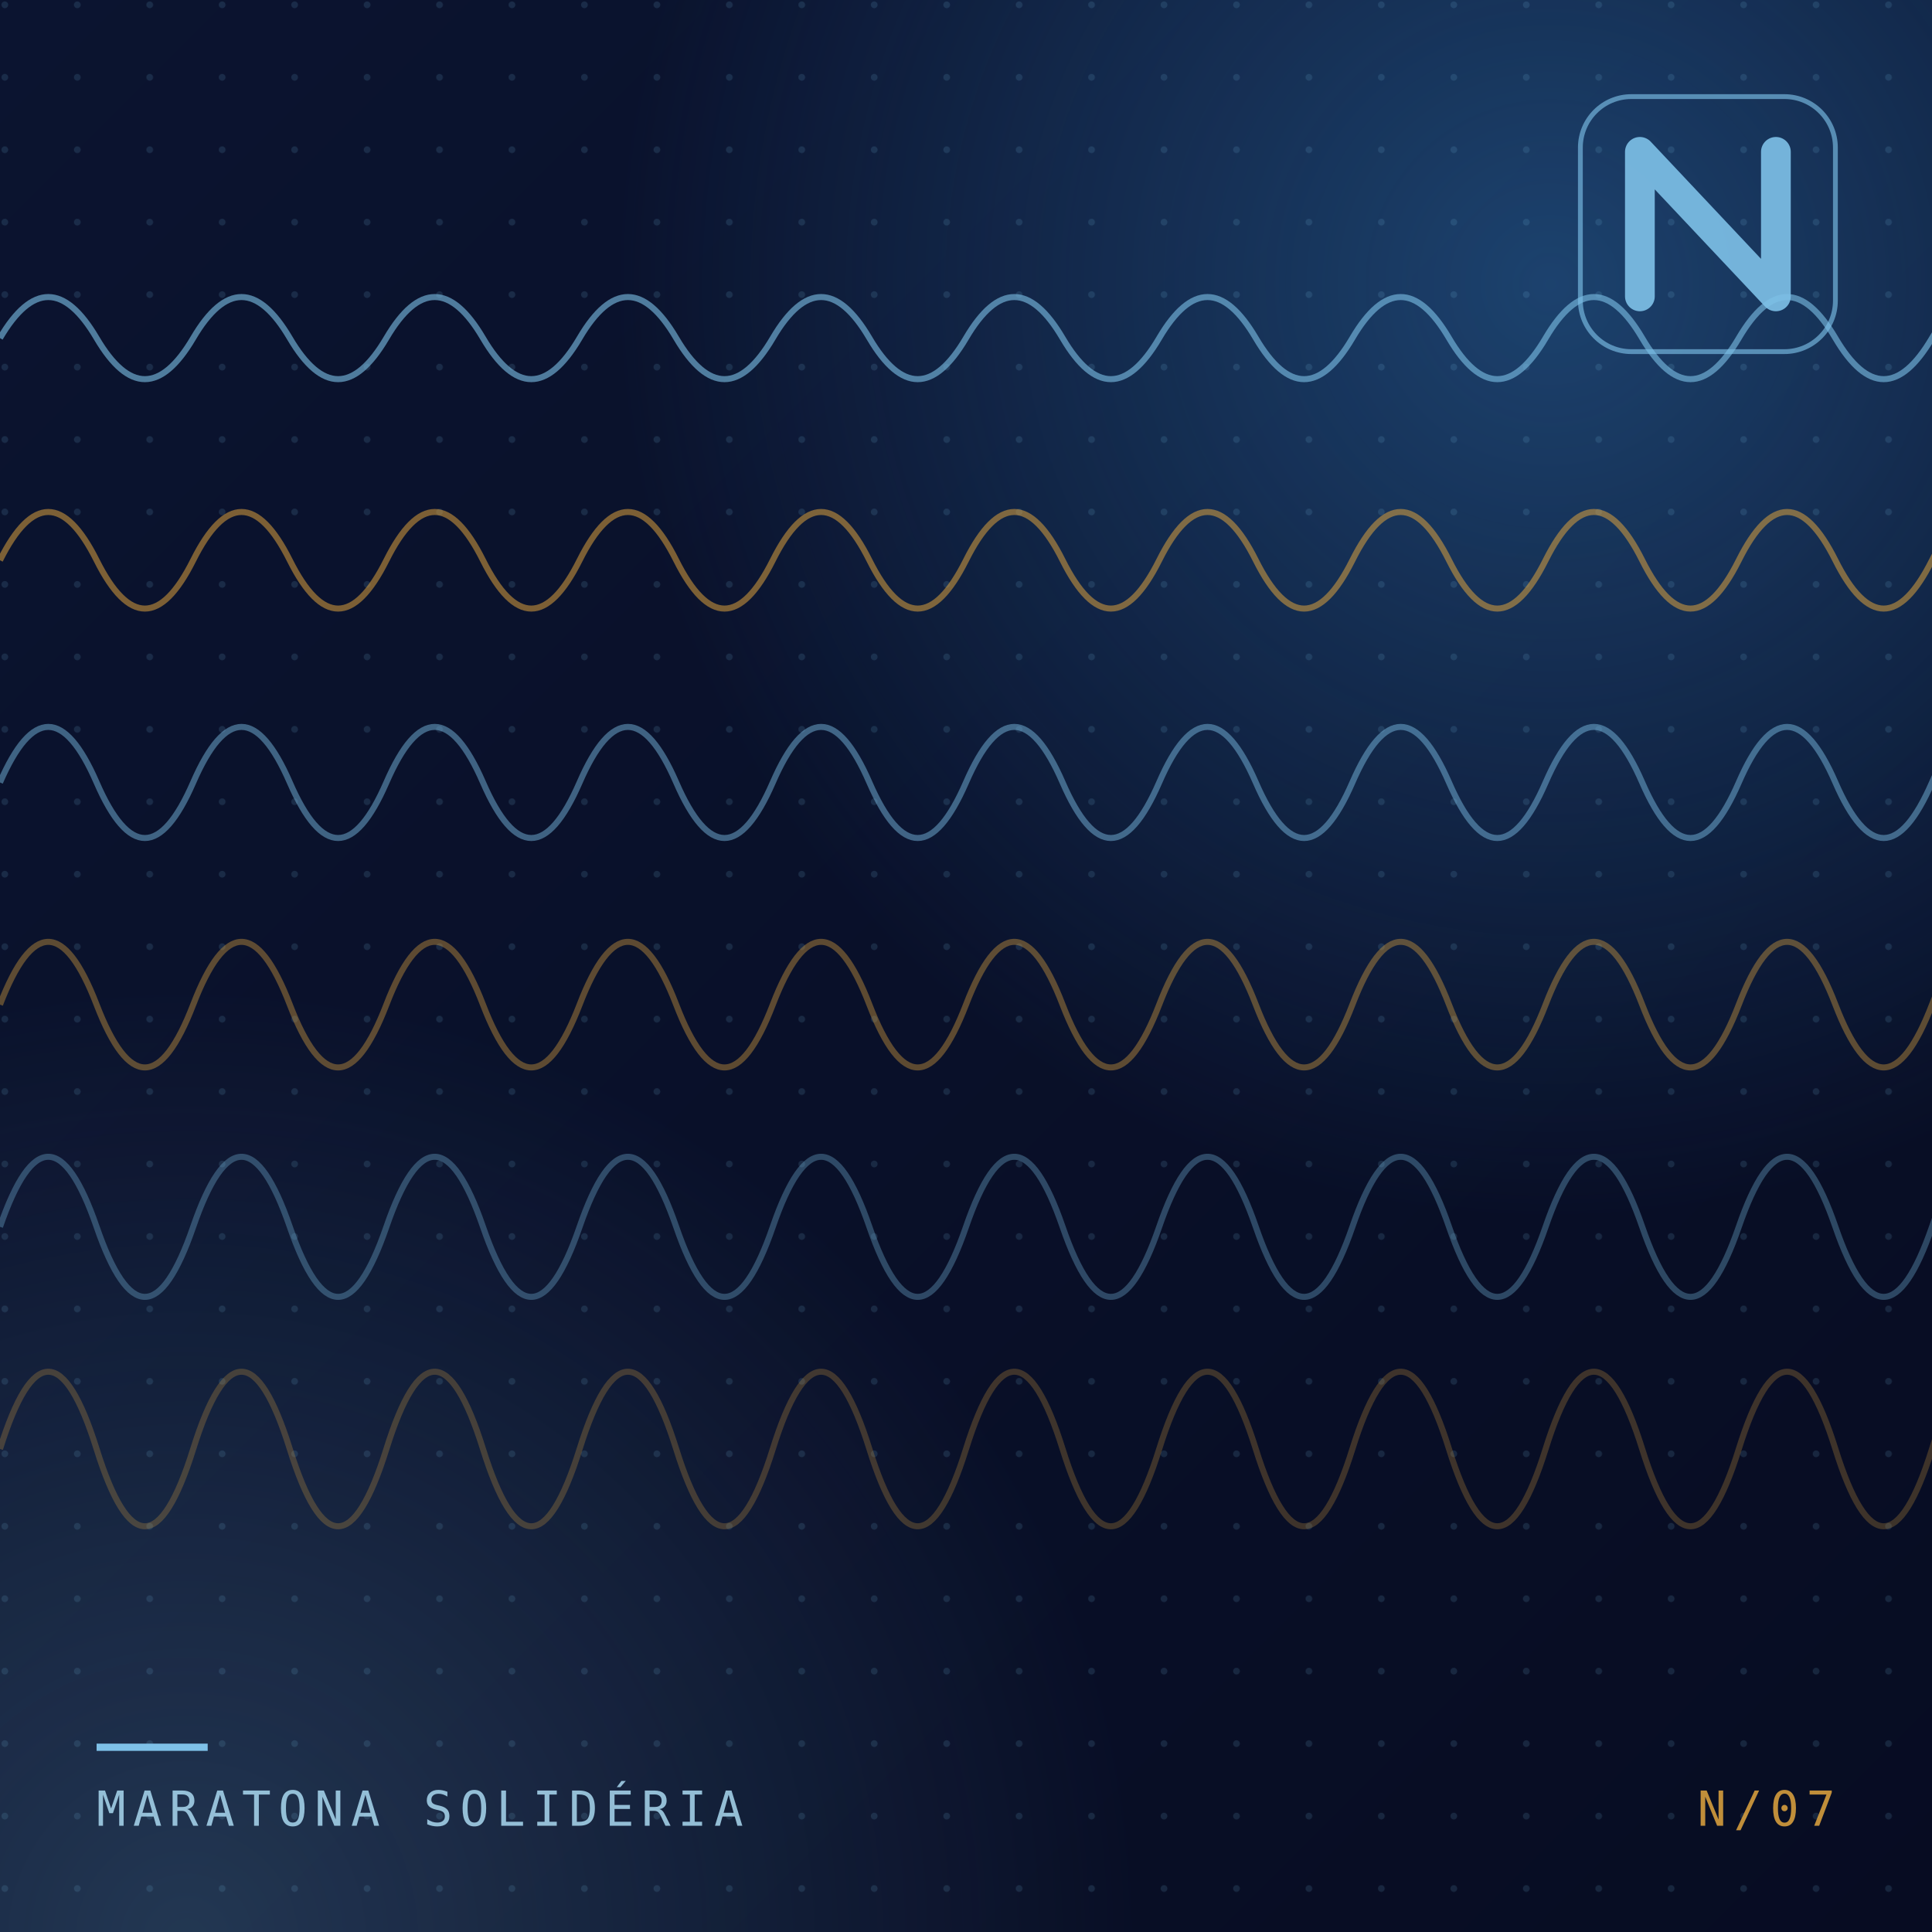
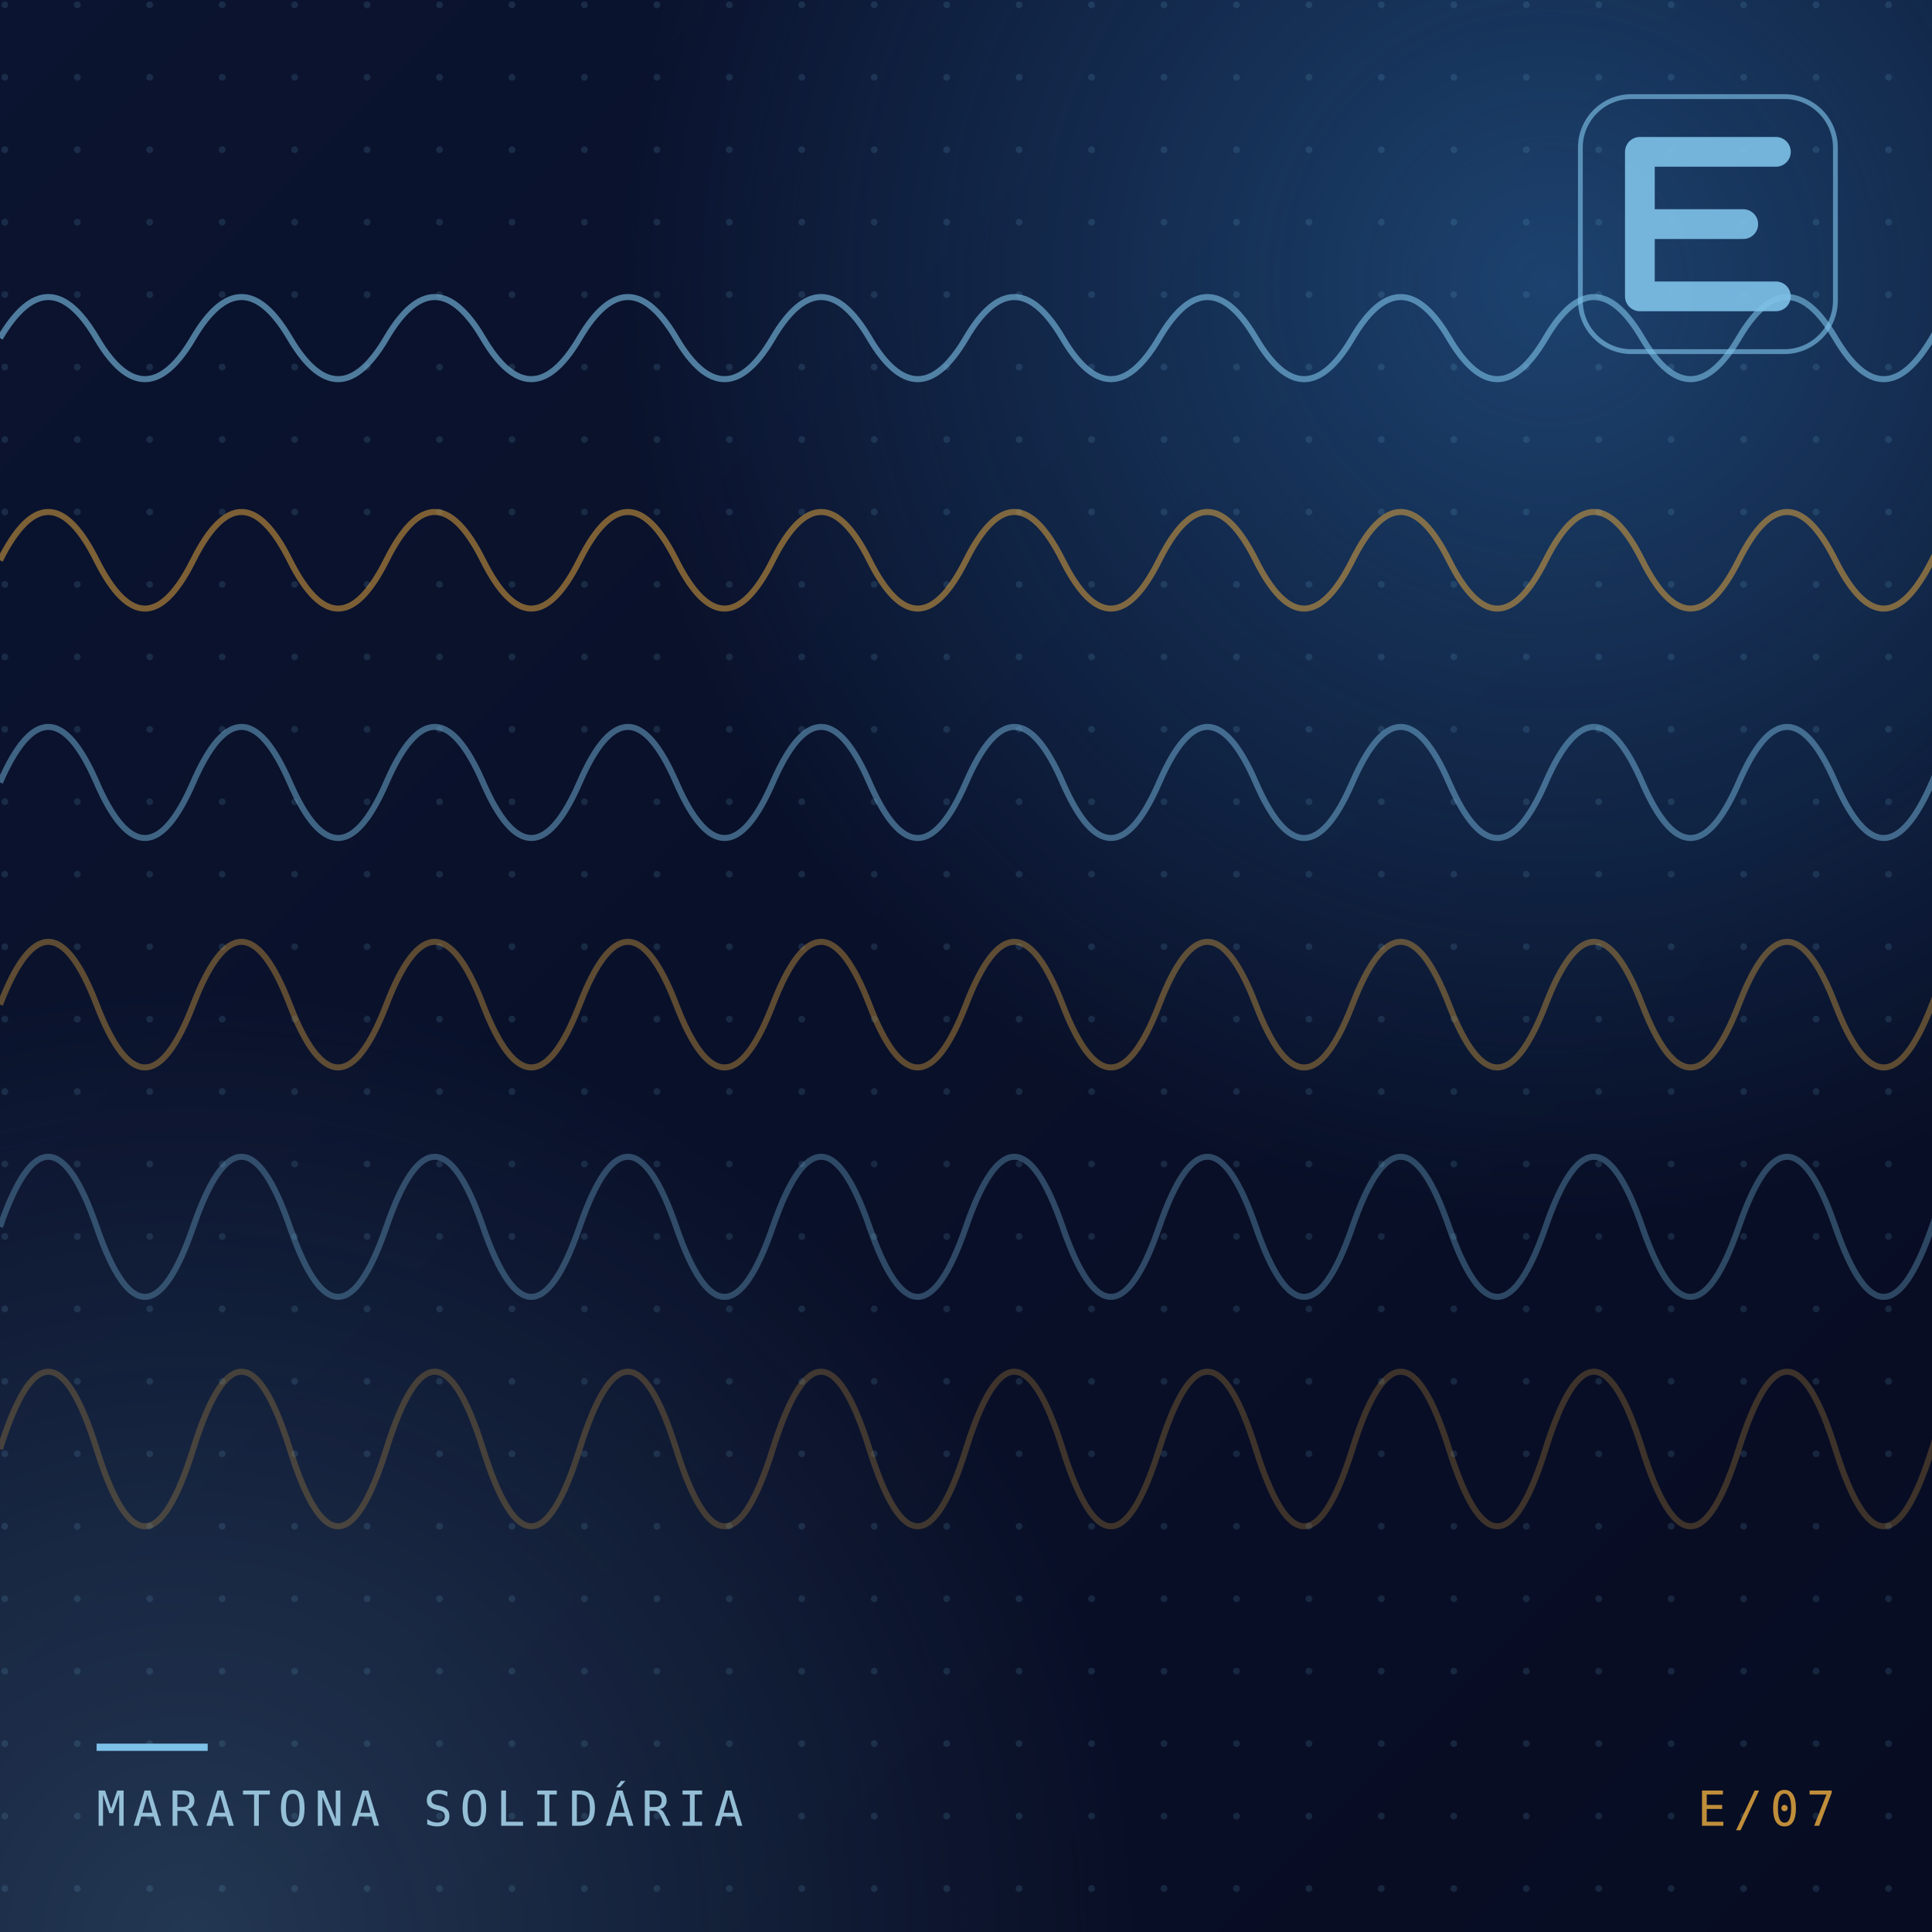
- <svg xmlns="http://www.w3.org/2000/svg" viewBox="0 0 800 800" width="800" height="800" role="img" aria-label="maratona solidéria">
+ <svg xmlns="http://www.w3.org/2000/svg" viewBox="0 0 800 800" width="800" height="800" role="img" aria-label="maratona solidária">
  <defs>
    <linearGradient id="bg6" x1="0" y1="0" x2="1" y2="1">
      <stop offset="0" stop-color="#0b1430" />
      <stop offset="1" stop-color="#070c22" />
    </linearGradient>
    <radialGradient id="glow6" cx="0.8" cy="0.15" r="0.8">
      <stop offset="0" stop-color="#2c6ba6" stop-opacity="0.55" />
      <stop offset="0.6" stop-color="#2c6ba6" stop-opacity="0" />
    </radialGradient>
    <radialGradient id="glow26" cx="0.1" cy="1" r="0.7">
      <stop offset="0" stop-color="#7ec1e8" stop-opacity="0.22" />
      <stop offset="0.7" stop-color="#7ec1e8" stop-opacity="0" />
    </radialGradient>
    <pattern id="dots6" width="30" height="30" patternUnits="userSpaceOnUse">
      <circle cx="2" cy="2" r="1.4" fill="#7ec1e8" fill-opacity="0.14" />
    </pattern>
  </defs>
  <rect width="800" height="800" fill="url(#bg6)" />
  <rect width="800" height="800" fill="url(#glow6)" />
  <rect width="800" height="800" fill="url(#glow26)" />
  <rect width="800" height="800" fill="url(#dots6)" />
  <path d="M 0 140 Q 20 106 40 140 Q 60 174 80 140 Q 100 106 120 140 Q 140 174 160 140 Q 180 106 200 140 Q 220 174 240 140 Q 260 106 280 140 Q 300 174 320 140 Q 340 106 360 140 Q 380 174 400 140 Q 420 106 440 140 Q 460 174 480 140 Q 500 106 520 140 Q 540 174 560 140 Q 580 106 600 140 Q 620 174 640 140 Q 660 106 680 140 Q 700 174 720 140 Q 740 106 760 140 Q 780 174 800 140 Q 820 106 840 140" fill="none" stroke="#7ec1e8" stroke-width="2.5" stroke-opacity="0.6" />
  <path d="M 0 232 Q 20 192 40 232 Q 60 272 80 232 Q 100 192 120 232 Q 140 272 160 232 Q 180 192 200 232 Q 220 272 240 232 Q 260 192 280 232 Q 300 272 320 232 Q 340 192 360 232 Q 380 272 400 232 Q 420 192 440 232 Q 460 272 480 232 Q 500 192 520 232 Q 540 272 560 232 Q 580 192 600 232 Q 620 272 640 232 Q 660 192 680 232 Q 700 272 720 232 Q 740 192 760 232 Q 780 272 800 232 Q 820 192 840 232" fill="none" stroke="#e0a53e" stroke-width="2.5" stroke-opacity="0.53" />
  <path d="M 0 324 Q 20 278 40 324 Q 60 370 80 324 Q 100 278 120 324 Q 140 370 160 324 Q 180 278 200 324 Q 220 370 240 324 Q 260 278 280 324 Q 300 370 320 324 Q 340 278 360 324 Q 380 370 400 324 Q 420 278 440 324 Q 460 370 480 324 Q 500 278 520 324 Q 540 370 560 324 Q 580 278 600 324 Q 620 370 640 324 Q 660 278 680 324 Q 700 370 720 324 Q 740 278 760 324 Q 780 370 800 324 Q 820 278 840 324" fill="none" stroke="#7ec1e8" stroke-width="2.5" stroke-opacity="0.46" />
  <path d="M 0 416 Q 20 364 40 416 Q 60 468 80 416 Q 100 364 120 416 Q 140 468 160 416 Q 180 364 200 416 Q 220 468 240 416 Q 260 364 280 416 Q 300 468 320 416 Q 340 364 360 416 Q 380 468 400 416 Q 420 364 440 416 Q 460 468 480 416 Q 500 364 520 416 Q 540 468 560 416 Q 580 364 600 416 Q 620 468 640 416 Q 660 364 680 416 Q 700 468 720 416 Q 740 364 760 416 Q 780 468 800 416 Q 820 364 840 416" fill="none" stroke="#e0a53e" stroke-width="2.5" stroke-opacity="0.39" />
  <path d="M 0 508 Q 20 450 40 508 Q 60 566 80 508 Q 100 450 120 508 Q 140 566 160 508 Q 180 450 200 508 Q 220 566 240 508 Q 260 450 280 508 Q 300 566 320 508 Q 340 450 360 508 Q 380 566 400 508 Q 420 450 440 508 Q 460 566 480 508 Q 500 450 520 508 Q 540 566 560 508 Q 580 450 600 508 Q 620 566 640 508 Q 660 450 680 508 Q 700 566 720 508 Q 740 450 760 508 Q 780 566 800 508 Q 820 450 840 508" fill="none" stroke="#7ec1e8" stroke-width="2.5" stroke-opacity="0.32" />
  <path d="M 0 600 Q 20 536 40 600 Q 60 664 80 600 Q 100 536 120 600 Q 140 664 160 600 Q 180 536 200 600 Q 220 664 240 600 Q 260 536 280 600 Q 300 664 320 600 Q 340 536 360 600 Q 380 664 400 600 Q 420 536 440 600 Q 460 664 480 600 Q 500 536 520 600 Q 540 664 560 600 Q 580 536 600 600 Q 620 664 640 600 Q 660 536 680 600 Q 700 664 720 600 Q 740 536 760 600 Q 780 664 800 600 Q 820 536 840 600" fill="none" stroke="#e0a53e" stroke-width="2.5" stroke-opacity="0.25" />
  <g transform="translate(654.4,40)" opacity="0.9">
    <rect width="105.6" height="105.6" rx="21.12" fill="none" stroke="#7ec1e8" stroke-width="2" stroke-opacity="0.7" />
-     <path d="M 24.64 82.72 V 22.88 L 80.96 82.72 V 22.88" fill="none" stroke="#7ec1e8" stroke-width="12.32" stroke-linecap="round" stroke-linejoin="round" />
+     <path d="M 80.96 22.88 H 24.64 V 82.72 H 80.96 M 24.64 52.8 H 67.44" fill="none" stroke="#7ec1e8" stroke-width="12.32" stroke-linecap="round" stroke-linejoin="round" />
  </g>
  <g font-family="'Space Mono', Consolas, monospace" fill="#a9d8f0" opacity="0.85">
-     <text x="40" y="756" font-size="20" letter-spacing="3">MARATONA SOLIDÉRIA</text>
-     <text x="760" y="756" font-size="20" letter-spacing="3" text-anchor="end" fill="#e0a53e">N/07</text>
+     <text x="40" y="756" font-size="20" letter-spacing="3">MARATONA SOLIDÁRIA</text>
+     <text x="760" y="756" font-size="20" letter-spacing="3" text-anchor="end" fill="#e0a53e">E/07</text>
  </g>
  <rect x="40" y="722" width="46" height="3" fill="#7ec1e8" />
</svg>
